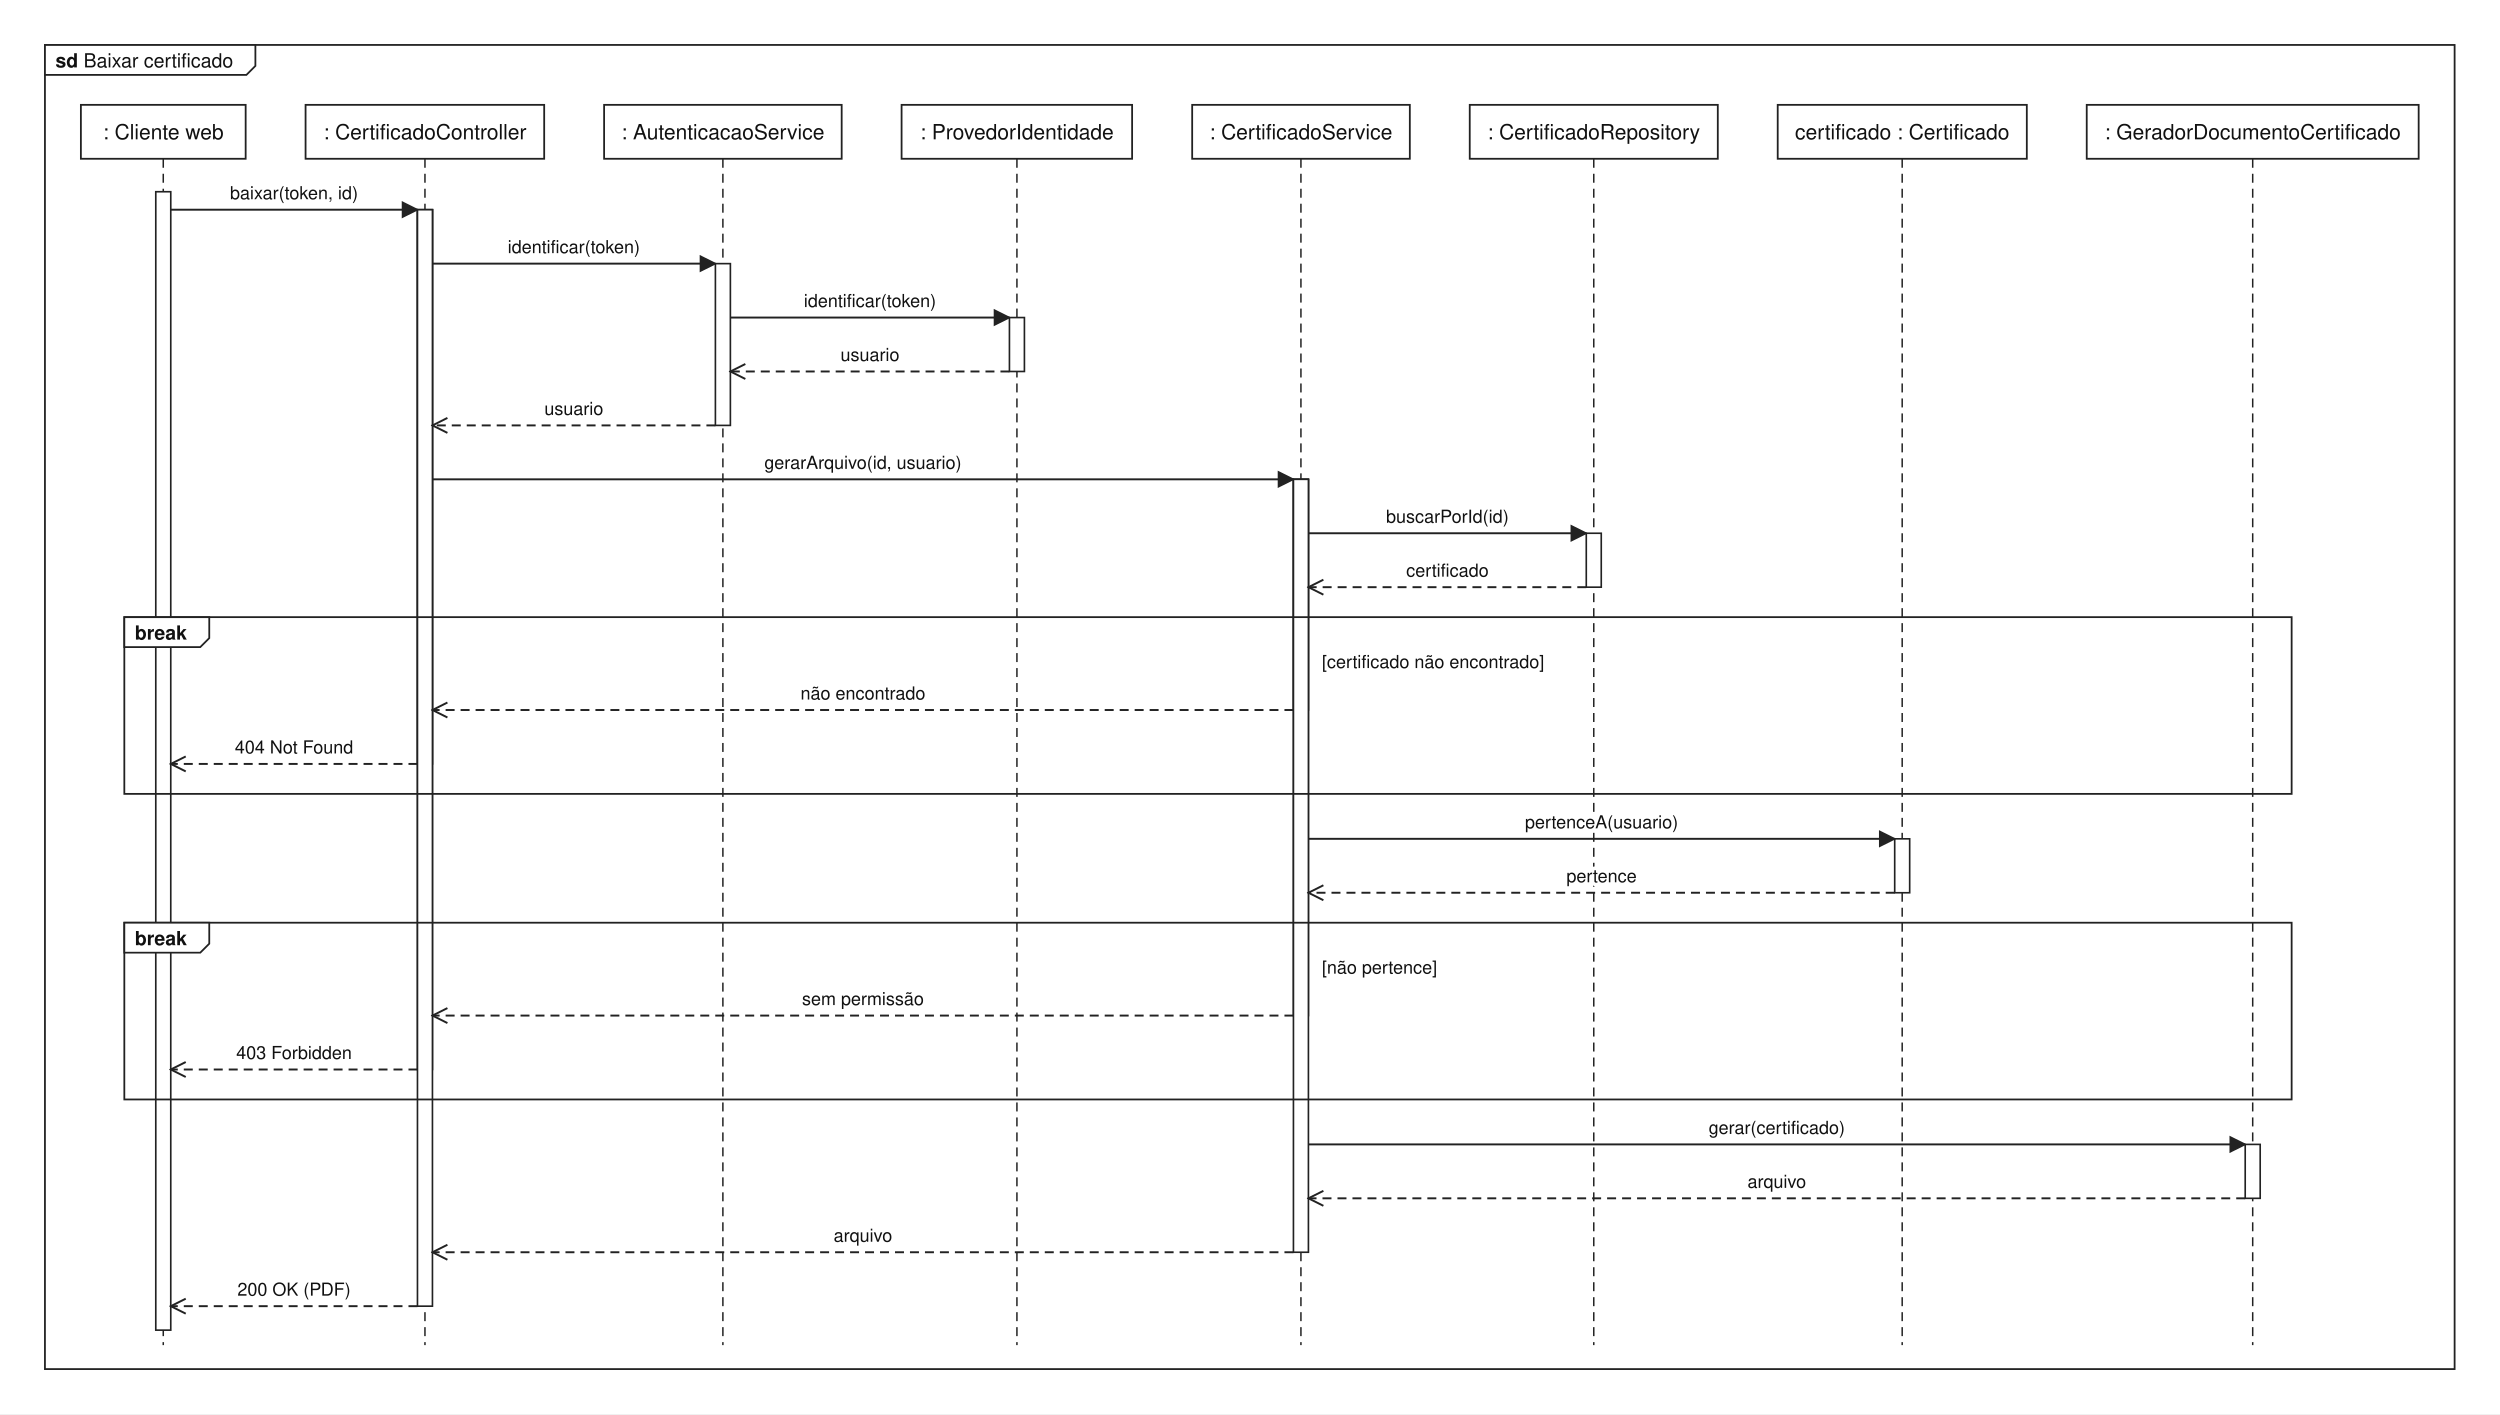
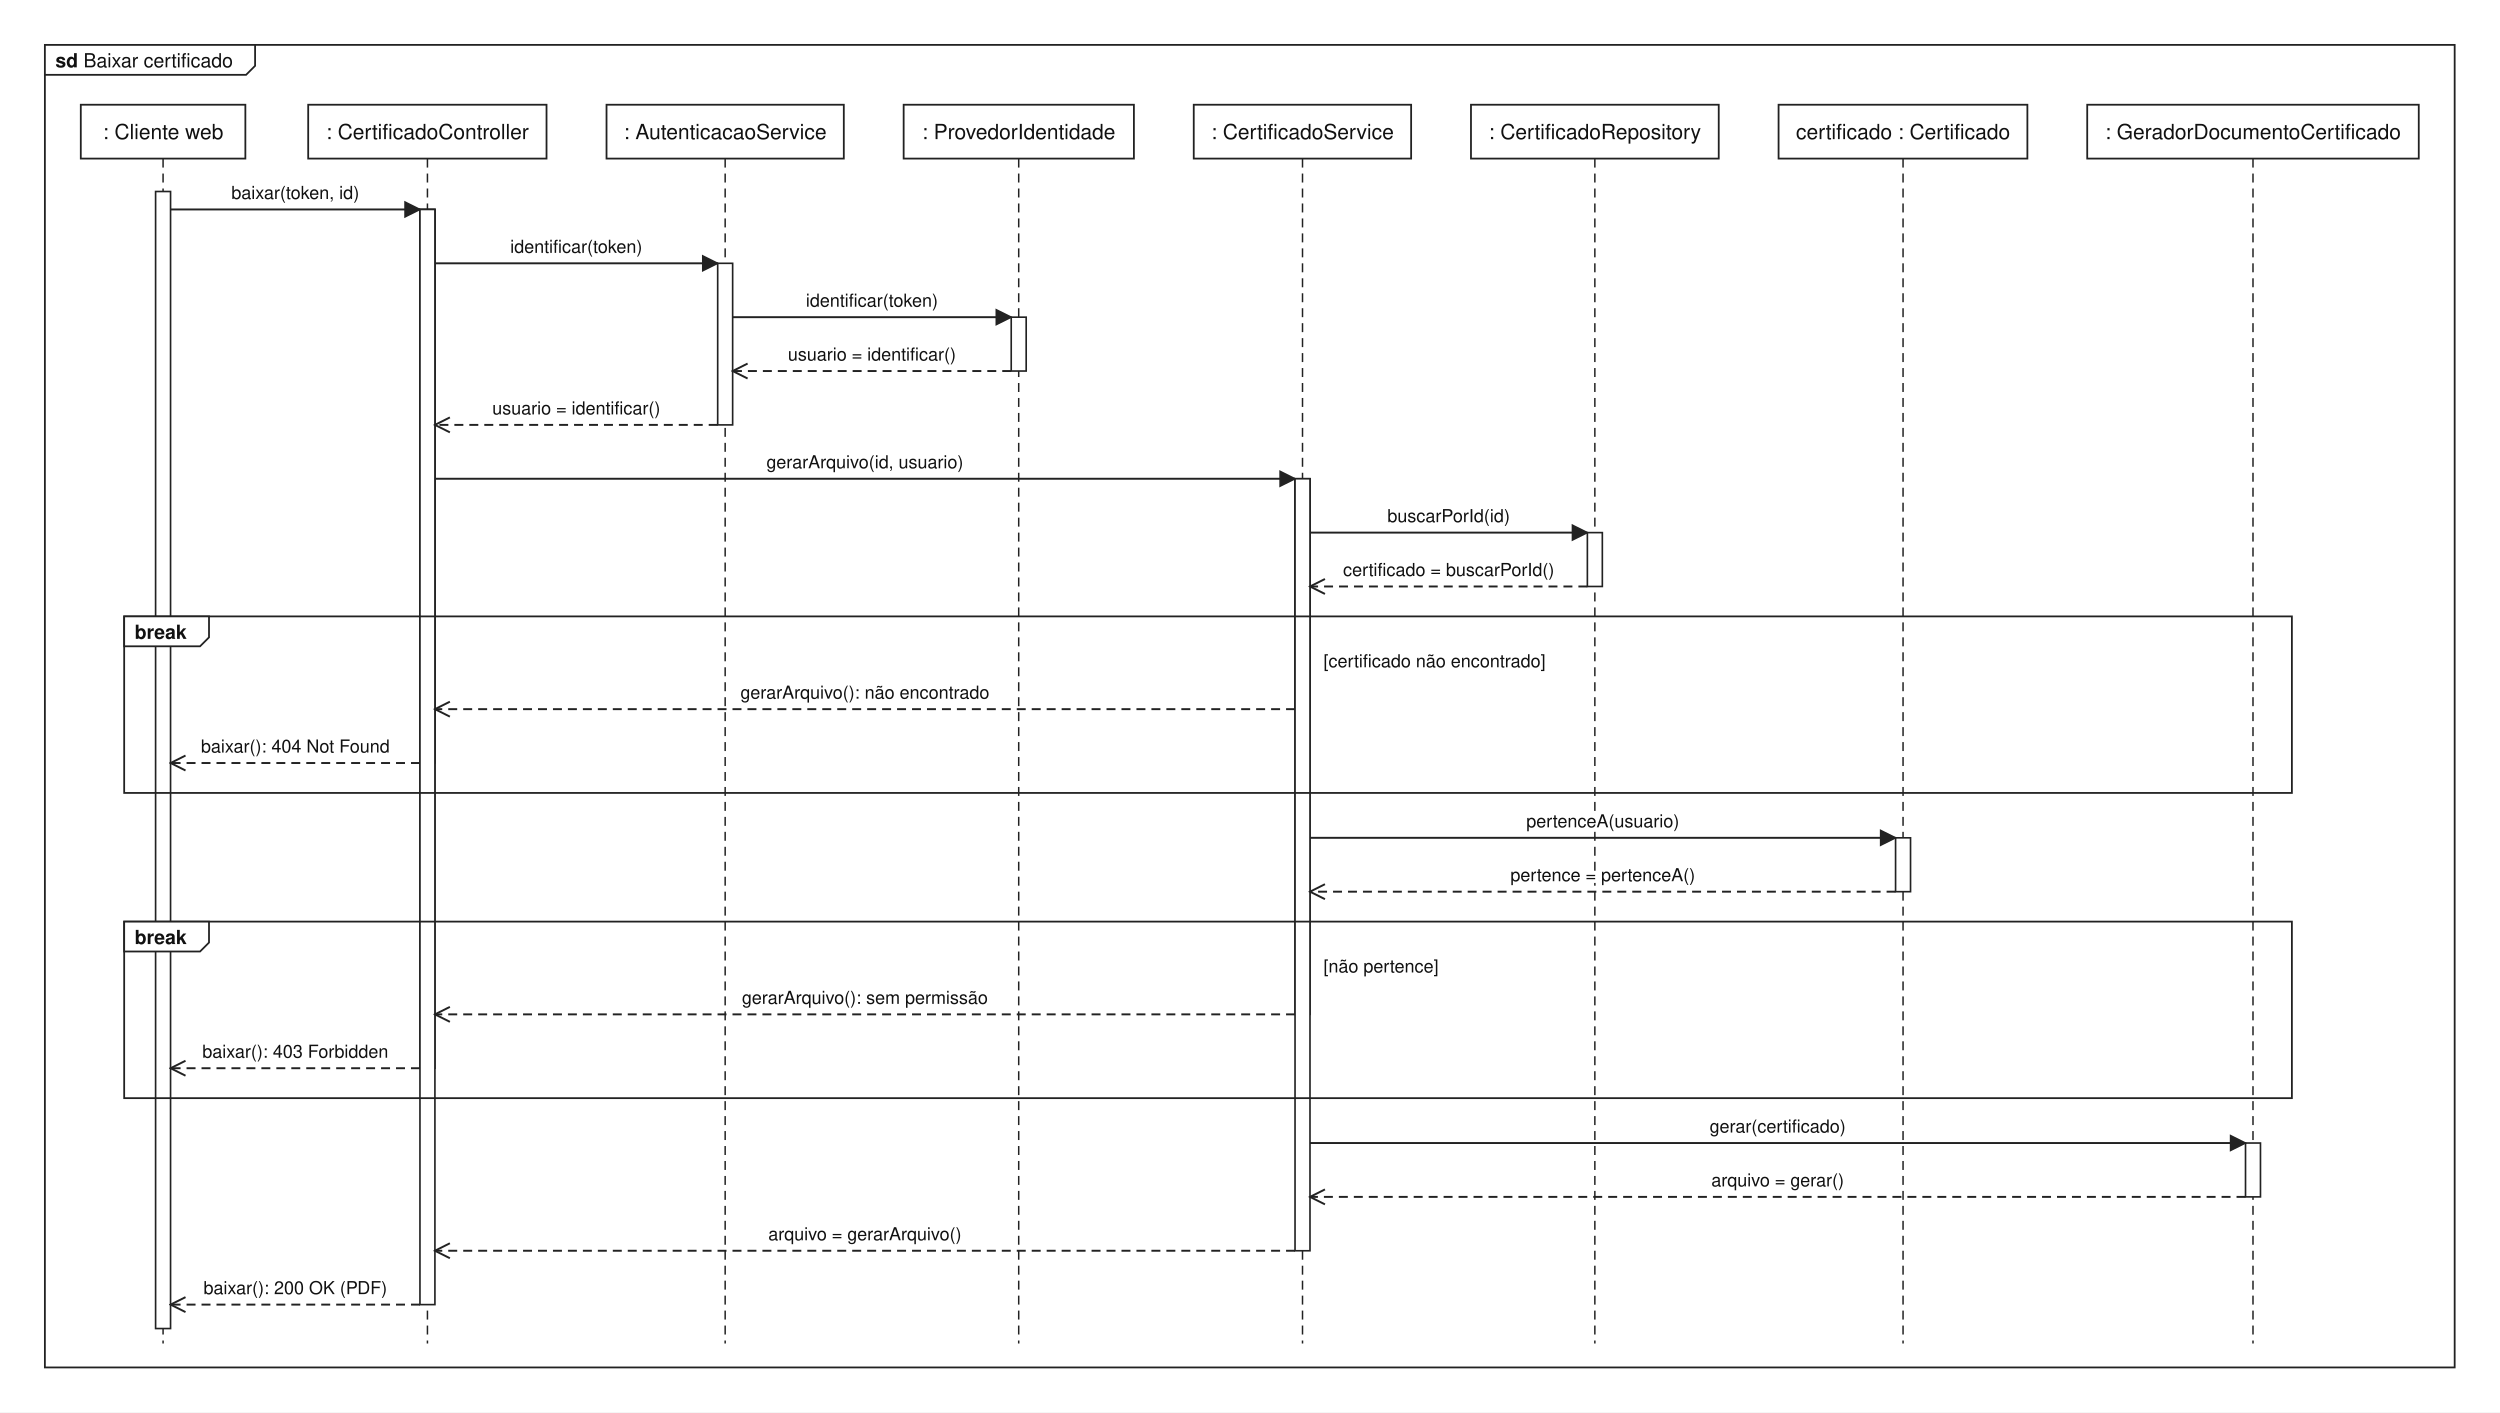
- <svg xmlns="http://www.w3.org/2000/svg" width="1669" height="944" viewBox="0 0 1669 944" font-family="Helvetica, Arial, 'Liberation Sans', sans-serif">
+ <svg xmlns="http://www.w3.org/2000/svg" width="1671" height="944" viewBox="0 0 1671 944" font-family="Helvetica, Arial, 'Liberation Sans', sans-serif">
  <defs>
    <marker id="seta" viewBox="0 0 12 12" refX="11" refY="6" markerWidth="12" markerHeight="12" orient="auto-start-reverse" markerUnits="userSpaceOnUse">
      <path d="M1,1 L11,6 L1,11" fill="none" stroke="#222" stroke-width="1.3" />
    </marker>
    <marker id="seta_cheia" viewBox="0 0 12 12" refX="11" refY="6" markerWidth="12" markerHeight="12" orient="auto-start-reverse" markerUnits="userSpaceOnUse">
      <path d="M1,1 L11,6 L1,11 Z" fill="#222" stroke="#222" stroke-width="1" />
    </marker>
    <marker id="triangulo" viewBox="0 0 16 16" refX="15" refY="8" markerWidth="16" markerHeight="16" orient="auto-start-reverse" markerUnits="userSpaceOnUse">
      <path d="M1,1 L15,8 L1,15 Z" fill="#fff" stroke="#222" stroke-width="1.3" />
    </marker>
    <marker id="losango" viewBox="0 0 22 12" refX="21" refY="6" markerWidth="22" markerHeight="12" orient="auto-start-reverse" markerUnits="userSpaceOnUse">
      <path d="M1,6 L11,1 L21,6 L11,11 Z" fill="#222" stroke="#222" stroke-width="1.2" />
    </marker>
    <marker id="losango_vazio" viewBox="0 0 22 12" refX="21" refY="6" markerWidth="22" markerHeight="12" orient="auto-start-reverse" markerUnits="userSpaceOnUse">
      <path d="M1,6 L11,1 L21,6 L11,11 Z" fill="#fff" stroke="#222" stroke-width="1.2" />
    </marker>
  </defs>
-   <rect width="1669" height="944" fill="#fff" />
-   <rect x="30.0" y="30.0" width="1608.7" height="884.0" fill="none" stroke="#222" stroke-width="1.2" />
+   <rect width="1671" height="944" fill="#fff" />
+   <rect x="30.0" y="30.0" width="1610.7" height="884.0" fill="none" stroke="#222" stroke-width="1.2" />
  <path d="M30.0,30.0 H170.5 V44.0 L164.5,50.0 H30.0 Z" fill="#fff" stroke="#222" stroke-width="1.2" />
  <text x="37.0" y="45.0" font-size="13" text-anchor="start" font-weight="bold" font-style="normal" fill="#111">sd</text>
  <text x="55.8" y="45.0" font-size="13" text-anchor="start" font-weight="normal" font-style="normal" fill="#111">Baixar certificado</text>
  <line x1="109.0" y1="106.0" x2="109.0" y2="898.0" stroke="#222" stroke-width="1" stroke-dasharray="6,4" />
-   <line x1="283.7" y1="106.0" x2="283.7" y2="898.0" stroke="#222" stroke-width="1" stroke-dasharray="6,4" />
-   <line x1="482.6" y1="106.0" x2="482.6" y2="898.0" stroke="#222" stroke-width="1" stroke-dasharray="6,4" />
-   <line x1="678.9" y1="106.0" x2="678.9" y2="898.0" stroke="#222" stroke-width="1" stroke-dasharray="6,4" />
-   <line x1="868.5" y1="106.0" x2="868.5" y2="898.0" stroke="#222" stroke-width="1" stroke-dasharray="6,4" />
-   <line x1="1064.0" y1="106.0" x2="1064.0" y2="898.0" stroke="#222" stroke-width="1" stroke-dasharray="6,4" />
-   <line x1="1269.9" y1="106.0" x2="1269.9" y2="898.0" stroke="#222" stroke-width="1" stroke-dasharray="6,4" />
-   <line x1="1503.9" y1="106.0" x2="1503.9" y2="898.0" stroke="#222" stroke-width="1" stroke-dasharray="6,4" />
+   <line x1="285.7" y1="106.0" x2="285.7" y2="898.0" stroke="#222" stroke-width="1" stroke-dasharray="6,4" />
+   <line x1="484.7" y1="106.0" x2="484.7" y2="898.0" stroke="#222" stroke-width="1" stroke-dasharray="6,4" />
+   <line x1="680.9" y1="106.0" x2="680.9" y2="898.0" stroke="#222" stroke-width="1" stroke-dasharray="6,4" />
+   <line x1="870.6" y1="106.0" x2="870.6" y2="898.0" stroke="#222" stroke-width="1" stroke-dasharray="6,4" />
+   <line x1="1066.0" y1="106.0" x2="1066.0" y2="898.0" stroke="#222" stroke-width="1" stroke-dasharray="6,4" />
+   <line x1="1272.0" y1="106.0" x2="1272.0" y2="898.0" stroke="#222" stroke-width="1" stroke-dasharray="6,4" />
+   <line x1="1505.9" y1="106.0" x2="1505.9" y2="898.0" stroke="#222" stroke-width="1" stroke-dasharray="6,4" />
  <rect x="54.0" y="70.0" width="110.0" height="36.0" fill="#fff" stroke="#222" stroke-width="1.2" />
  <text x="109.0" y="93.0" font-size="14" text-anchor="middle" font-weight="normal" font-style="normal" fill="#111">: Cliente web</text>
-   <rect x="204.0" y="70.0" width="159.3" height="36.0" fill="#fff" stroke="#222" stroke-width="1.2" />
-   <text x="283.7" y="93.0" font-size="14" text-anchor="middle" font-weight="normal" font-style="normal" fill="#111">: CertificadoController</text>
-   <rect x="403.3" y="70.0" width="158.6" height="36.0" fill="#fff" stroke="#222" stroke-width="1.2" />
-   <text x="482.6" y="93.0" font-size="14" text-anchor="middle" font-weight="normal" font-style="normal" fill="#111">: AutenticacaoService</text>
-   <rect x="601.9" y="70.0" width="153.9" height="36.0" fill="#fff" stroke="#222" stroke-width="1.2" />
-   <text x="678.9" y="93.0" font-size="14" text-anchor="middle" font-weight="normal" font-style="normal" fill="#111">: ProvedorIdentidade</text>
-   <rect x="795.9" y="70.0" width="145.3" height="36.0" fill="#fff" stroke="#222" stroke-width="1.2" />
-   <text x="868.5" y="93.0" font-size="14" text-anchor="middle" font-weight="normal" font-style="normal" fill="#111">: CertificadoService</text>
-   <rect x="981.2" y="70.0" width="165.6" height="36.0" fill="#fff" stroke="#222" stroke-width="1.2" />
-   <text x="1064.0" y="93.0" font-size="14" text-anchor="middle" font-weight="normal" font-style="normal" fill="#111">: CertificadoRepository</text>
-   <rect x="1186.8" y="70.0" width="166.3" height="36.0" fill="#fff" stroke="#222" stroke-width="1.2" />
-   <text x="1269.9" y="93.0" font-size="14" text-anchor="middle" font-weight="normal" font-style="normal" fill="#111">certificado : Certificado</text>
-   <rect x="1393.1" y="70.0" width="221.6" height="36.0" fill="#fff" stroke="#222" stroke-width="1.2" />
-   <text x="1503.9" y="93.0" font-size="14" text-anchor="middle" font-weight="normal" font-style="normal" fill="#111">: GeradorDocumentoCertificado</text>
-   <rect x="673.9" y="212.0" width="10.0" height="36.0" fill="#fff" stroke="#222" stroke-width="1.1" />
-   <rect x="477.6" y="176.0" width="10.0" height="108.0" fill="#fff" stroke="#222" stroke-width="1.1" />
-   <rect x="1059.0" y="356.0" width="10.0" height="36.0" fill="#fff" stroke="#222" stroke-width="1.1" />
-   <rect x="863.5" y="320.0" width="10.0" height="154.0" fill="#fff" stroke="#222" stroke-width="1.1" />
-   <rect x="278.7" y="140.0" width="10.0" height="370.0" fill="#fff" stroke="#222" stroke-width="1.1" />
-   <rect x="1264.9" y="560.0" width="10.0" height="36.0" fill="#fff" stroke="#222" stroke-width="1.1" />
-   <rect x="863.5" y="320.0" width="10.0" height="358.0" fill="#fff" stroke="#222" stroke-width="1.1" />
-   <rect x="278.7" y="140.0" width="10.0" height="574.0" fill="#fff" stroke="#222" stroke-width="1.1" />
-   <rect x="1498.9" y="764.0" width="10.0" height="36.0" fill="#fff" stroke="#222" stroke-width="1.1" />
-   <rect x="863.5" y="320.0" width="10.0" height="516.0" fill="#fff" stroke="#222" stroke-width="1.1" />
-   <rect x="278.7" y="140.0" width="10.0" height="732.0" fill="#fff" stroke="#222" stroke-width="1.1" />
+   <rect x="206.0" y="70.0" width="159.3" height="36.0" fill="#fff" stroke="#222" stroke-width="1.2" />
+   <text x="285.7" y="93.0" font-size="14" text-anchor="middle" font-weight="normal" font-style="normal" fill="#111">: CertificadoController</text>
+   <rect x="405.4" y="70.0" width="158.6" height="36.0" fill="#fff" stroke="#222" stroke-width="1.2" />
+   <text x="484.7" y="93.0" font-size="14" text-anchor="middle" font-weight="normal" font-style="normal" fill="#111">: AutenticacaoService</text>
+   <rect x="604.0" y="70.0" width="153.9" height="36.0" fill="#fff" stroke="#222" stroke-width="1.2" />
+   <text x="680.9" y="93.0" font-size="14" text-anchor="middle" font-weight="normal" font-style="normal" fill="#111">: ProvedorIdentidade</text>
+   <rect x="797.9" y="70.0" width="145.3" height="36.0" fill="#fff" stroke="#222" stroke-width="1.2" />
+   <text x="870.6" y="93.0" font-size="14" text-anchor="middle" font-weight="normal" font-style="normal" fill="#111">: CertificadoService</text>
+   <rect x="983.2" y="70.0" width="165.6" height="36.0" fill="#fff" stroke="#222" stroke-width="1.2" />
+   <text x="1066.0" y="93.0" font-size="14" text-anchor="middle" font-weight="normal" font-style="normal" fill="#111">: CertificadoRepository</text>
+   <rect x="1188.8" y="70.0" width="166.3" height="36.0" fill="#fff" stroke="#222" stroke-width="1.2" />
+   <text x="1272.0" y="93.0" font-size="14" text-anchor="middle" font-weight="normal" font-style="normal" fill="#111">certificado : Certificado</text>
+   <rect x="1395.1" y="70.0" width="221.6" height="36.0" fill="#fff" stroke="#222" stroke-width="1.2" />
+   <text x="1505.9" y="93.0" font-size="14" text-anchor="middle" font-weight="normal" font-style="normal" fill="#111">: GeradorDocumentoCertificado</text>
+   <rect x="675.9" y="212.0" width="10.0" height="36.0" fill="#fff" stroke="#222" stroke-width="1.1" />
+   <rect x="479.7" y="176.0" width="10.0" height="108.0" fill="#fff" stroke="#222" stroke-width="1.1" />
+   <rect x="1061.0" y="356.0" width="10.0" height="36.0" fill="#fff" stroke="#222" stroke-width="1.1" />
+   <rect x="865.6" y="320.0" width="10.0" height="154.0" fill="#fff" stroke="#222" stroke-width="1.1" />
+   <rect x="280.7" y="140.0" width="10.0" height="370.0" fill="#fff" stroke="#222" stroke-width="1.1" />
+   <rect x="1267.0" y="560.0" width="10.0" height="36.0" fill="#fff" stroke="#222" stroke-width="1.1" />
+   <rect x="865.6" y="320.0" width="10.0" height="358.0" fill="#fff" stroke="#222" stroke-width="1.1" />
+   <rect x="280.7" y="140.0" width="10.0" height="574.0" fill="#fff" stroke="#222" stroke-width="1.1" />
+   <rect x="1500.9" y="764.0" width="10.0" height="36.0" fill="#fff" stroke="#222" stroke-width="1.1" />
+   <rect x="865.6" y="320.0" width="10.0" height="516.0" fill="#fff" stroke="#222" stroke-width="1.1" />
+   <rect x="280.7" y="140.0" width="10.0" height="732.0" fill="#fff" stroke="#222" stroke-width="1.1" />
  <rect x="104.0" y="128.0" width="10.0" height="760.0" fill="#fff" stroke="#222" stroke-width="1.1" />
-   <rect x="83.0" y="412.0" width="1446.9" height="118.0" fill="none" stroke="#222" stroke-width="1.2" />
+   <rect x="83.0" y="412.0" width="1448.9" height="118.0" fill="none" stroke="#222" stroke-width="1.2" />
  <path d="M83.0,412.0 H139.7 V426.0 L133.7,432.0 H83.0 Z" fill="#fff" stroke="#222" stroke-width="1.2" />
  <text x="90.0" y="427.0" font-size="13" text-anchor="start" font-weight="bold" font-style="normal" fill="#111">break</text>
-   <text x="882.5" y="446.0" font-size="12" text-anchor="start" stroke="#fff" stroke-width="5" stroke-linejoin="round" paint-order="stroke" font-weight="normal" font-style="normal" fill="#111">[certificado não encontrado]</text>
-   <rect x="83.0" y="616.0" width="1446.9" height="118.0" fill="none" stroke="#222" stroke-width="1.2" />
+   <text x="884.6" y="446.0" font-size="12" text-anchor="start" stroke="#fff" stroke-width="5" stroke-linejoin="round" paint-order="stroke" font-weight="normal" font-style="normal" fill="#111">[certificado não encontrado]</text>
+   <rect x="83.0" y="616.0" width="1448.9" height="118.0" fill="none" stroke="#222" stroke-width="1.2" />
  <path d="M83.0,616.0 H139.7 V630.0 L133.7,636.0 H83.0 Z" fill="#fff" stroke="#222" stroke-width="1.2" />
  <text x="90.0" y="631.0" font-size="13" text-anchor="start" font-weight="bold" font-style="normal" fill="#111">break</text>
-   <text x="882.5" y="650.0" font-size="12" text-anchor="start" stroke="#fff" stroke-width="5" stroke-linejoin="round" paint-order="stroke" font-weight="normal" font-style="normal" fill="#111">[não pertence]</text>
-   <polyline points="114.0,140.0 278.7,140.0" fill="none" stroke="#222" stroke-width="1.3" marker-end="url(#seta_cheia)" />
-   <text x="196.3" y="133.0" font-size="12" text-anchor="middle" stroke="#fff" stroke-width="5" stroke-linejoin="round" paint-order="stroke" font-weight="normal" font-style="normal" fill="#111">baixar(token, id)</text>
-   <polyline points="288.7,176.0 477.6,176.0" fill="none" stroke="#222" stroke-width="1.3" marker-end="url(#seta_cheia)" />
-   <text x="383.1" y="169.0" font-size="12" text-anchor="middle" stroke="#fff" stroke-width="5" stroke-linejoin="round" paint-order="stroke" font-weight="normal" font-style="normal" fill="#111">identificar(token)</text>
-   <polyline points="487.6,212.0 673.9,212.0" fill="none" stroke="#222" stroke-width="1.3" marker-end="url(#seta_cheia)" />
-   <text x="580.8" y="205.0" font-size="12" text-anchor="middle" stroke="#fff" stroke-width="5" stroke-linejoin="round" paint-order="stroke" font-weight="normal" font-style="normal" fill="#111">identificar(token)</text>
-   <polyline points="673.9,248.0 487.6,248.0" fill="none" stroke="#222" stroke-width="1.3" stroke-dasharray="6,4" marker-end="url(#seta)" />
-   <text x="580.8" y="241.0" font-size="12" text-anchor="middle" stroke="#fff" stroke-width="5" stroke-linejoin="round" paint-order="stroke" font-weight="normal" font-style="normal" fill="#111">usuario</text>
-   <polyline points="477.6,284.0 288.7,284.0" fill="none" stroke="#222" stroke-width="1.3" stroke-dasharray="6,4" marker-end="url(#seta)" />
-   <text x="383.1" y="277.0" font-size="12" text-anchor="middle" stroke="#fff" stroke-width="5" stroke-linejoin="round" paint-order="stroke" font-weight="normal" font-style="normal" fill="#111">usuario</text>
-   <polyline points="288.7,320.0 863.5,320.0" fill="none" stroke="#222" stroke-width="1.3" marker-end="url(#seta_cheia)" />
-   <text x="576.1" y="313.0" font-size="12" text-anchor="middle" stroke="#fff" stroke-width="5" stroke-linejoin="round" paint-order="stroke" font-weight="normal" font-style="normal" fill="#111">gerarArquivo(id, usuario)</text>
-   <polyline points="873.5,356.0 1059.0,356.0" fill="none" stroke="#222" stroke-width="1.3" marker-end="url(#seta_cheia)" />
-   <text x="966.3" y="349.0" font-size="12" text-anchor="middle" stroke="#fff" stroke-width="5" stroke-linejoin="round" paint-order="stroke" font-weight="normal" font-style="normal" fill="#111">buscarPorId(id)</text>
-   <polyline points="1059.0,392.0 873.5,392.0" fill="none" stroke="#222" stroke-width="1.3" stroke-dasharray="6,4" marker-end="url(#seta)" />
-   <text x="966.3" y="385.0" font-size="12" text-anchor="middle" stroke="#fff" stroke-width="5" stroke-linejoin="round" paint-order="stroke" font-weight="normal" font-style="normal" fill="#111">certificado</text>
-   <polyline points="863.5,474.0 288.7,474.0" fill="none" stroke="#222" stroke-width="1.3" stroke-dasharray="6,4" marker-end="url(#seta)" />
-   <text x="576.1" y="467.0" font-size="12" text-anchor="middle" stroke="#fff" stroke-width="5" stroke-linejoin="round" paint-order="stroke" font-weight="normal" font-style="normal" fill="#111">não encontrado</text>
-   <polyline points="278.7,510.0 114.0,510.0" fill="none" stroke="#222" stroke-width="1.3" stroke-dasharray="6,4" marker-end="url(#seta)" />
-   <text x="196.3" y="503.0" font-size="12" text-anchor="middle" stroke="#fff" stroke-width="5" stroke-linejoin="round" paint-order="stroke" font-weight="normal" font-style="normal" fill="#111">404 Not Found</text>
-   <polyline points="873.5,560.0 1264.9,560.0" fill="none" stroke="#222" stroke-width="1.3" marker-end="url(#seta_cheia)" />
-   <text x="1069.2" y="553.0" font-size="12" text-anchor="middle" stroke="#fff" stroke-width="5" stroke-linejoin="round" paint-order="stroke" font-weight="normal" font-style="normal" fill="#111">pertenceA(usuario)</text>
-   <polyline points="1264.9,596.0 873.5,596.0" fill="none" stroke="#222" stroke-width="1.3" stroke-dasharray="6,4" marker-end="url(#seta)" />
-   <text x="1069.2" y="589.0" font-size="12" text-anchor="middle" stroke="#fff" stroke-width="5" stroke-linejoin="round" paint-order="stroke" font-weight="normal" font-style="normal" fill="#111">pertence</text>
-   <polyline points="863.5,678.0 288.7,678.0" fill="none" stroke="#222" stroke-width="1.3" stroke-dasharray="6,4" marker-end="url(#seta)" />
-   <text x="576.1" y="671.0" font-size="12" text-anchor="middle" stroke="#fff" stroke-width="5" stroke-linejoin="round" paint-order="stroke" font-weight="normal" font-style="normal" fill="#111">sem permissão</text>
-   <polyline points="278.7,714.0 114.0,714.0" fill="none" stroke="#222" stroke-width="1.3" stroke-dasharray="6,4" marker-end="url(#seta)" />
-   <text x="196.3" y="707.0" font-size="12" text-anchor="middle" stroke="#fff" stroke-width="5" stroke-linejoin="round" paint-order="stroke" font-weight="normal" font-style="normal" fill="#111">403 Forbidden</text>
-   <polyline points="873.5,764.0 1498.9,764.0" fill="none" stroke="#222" stroke-width="1.3" marker-end="url(#seta_cheia)" />
-   <text x="1186.2" y="757.0" font-size="12" text-anchor="middle" stroke="#fff" stroke-width="5" stroke-linejoin="round" paint-order="stroke" font-weight="normal" font-style="normal" fill="#111">gerar(certificado)</text>
-   <polyline points="1498.9,800.0 873.5,800.0" fill="none" stroke="#222" stroke-width="1.3" stroke-dasharray="6,4" marker-end="url(#seta)" />
-   <text x="1186.2" y="793.0" font-size="12" text-anchor="middle" stroke="#fff" stroke-width="5" stroke-linejoin="round" paint-order="stroke" font-weight="normal" font-style="normal" fill="#111">arquivo</text>
-   <polyline points="863.5,836.0 288.7,836.0" fill="none" stroke="#222" stroke-width="1.3" stroke-dasharray="6,4" marker-end="url(#seta)" />
-   <text x="576.1" y="829.0" font-size="12" text-anchor="middle" stroke="#fff" stroke-width="5" stroke-linejoin="round" paint-order="stroke" font-weight="normal" font-style="normal" fill="#111">arquivo</text>
-   <polyline points="278.7,872.0 114.0,872.0" fill="none" stroke="#222" stroke-width="1.3" stroke-dasharray="6,4" marker-end="url(#seta)" />
-   <text x="196.3" y="865.0" font-size="12" text-anchor="middle" stroke="#fff" stroke-width="5" stroke-linejoin="round" paint-order="stroke" font-weight="normal" font-style="normal" fill="#111">200 OK (PDF)</text>
+   <text x="884.6" y="650.0" font-size="12" text-anchor="start" stroke="#fff" stroke-width="5" stroke-linejoin="round" paint-order="stroke" font-weight="normal" font-style="normal" fill="#111">[não pertence]</text>
+   <polyline points="114.0,140.0 280.7,140.0" fill="none" stroke="#222" stroke-width="1.3" marker-end="url(#seta_cheia)" />
+   <text x="197.4" y="133.0" font-size="12" text-anchor="middle" stroke="#fff" stroke-width="5" stroke-linejoin="round" paint-order="stroke" font-weight="normal" font-style="normal" fill="#111">baixar(token, id)</text>
+   <polyline points="290.7,176.0 479.7,176.0" fill="none" stroke="#222" stroke-width="1.3" marker-end="url(#seta_cheia)" />
+   <text x="385.2" y="169.0" font-size="12" text-anchor="middle" stroke="#fff" stroke-width="5" stroke-linejoin="round" paint-order="stroke" font-weight="normal" font-style="normal" fill="#111">identificar(token)</text>
+   <polyline points="489.7,212.0 675.9,212.0" fill="none" stroke="#222" stroke-width="1.3" marker-end="url(#seta_cheia)" />
+   <text x="582.8" y="205.0" font-size="12" text-anchor="middle" stroke="#fff" stroke-width="5" stroke-linejoin="round" paint-order="stroke" font-weight="normal" font-style="normal" fill="#111">identificar(token)</text>
+   <polyline points="675.9,248.0 489.7,248.0" fill="none" stroke="#222" stroke-width="1.3" stroke-dasharray="6,4" marker-end="url(#seta)" />
+   <text x="582.8" y="241.0" font-size="12" text-anchor="middle" stroke="#fff" stroke-width="5" stroke-linejoin="round" paint-order="stroke" font-weight="normal" font-style="normal" fill="#111">usuario = identificar()</text>
+   <polyline points="479.7,284.0 290.7,284.0" fill="none" stroke="#222" stroke-width="1.3" stroke-dasharray="6,4" marker-end="url(#seta)" />
+   <text x="385.2" y="277.0" font-size="12" text-anchor="middle" stroke="#fff" stroke-width="5" stroke-linejoin="round" paint-order="stroke" font-weight="normal" font-style="normal" fill="#111">usuario = identificar()</text>
+   <polyline points="290.7,320.0 865.6,320.0" fill="none" stroke="#222" stroke-width="1.3" marker-end="url(#seta_cheia)" />
+   <text x="578.1" y="313.0" font-size="12" text-anchor="middle" stroke="#fff" stroke-width="5" stroke-linejoin="round" paint-order="stroke" font-weight="normal" font-style="normal" fill="#111">gerarArquivo(id, usuario)</text>
+   <polyline points="875.6,356.0 1061.0,356.0" fill="none" stroke="#222" stroke-width="1.3" marker-end="url(#seta_cheia)" />
+   <text x="968.3" y="349.0" font-size="12" text-anchor="middle" stroke="#fff" stroke-width="5" stroke-linejoin="round" paint-order="stroke" font-weight="normal" font-style="normal" fill="#111">buscarPorId(id)</text>
+   <polyline points="1061.0,392.0 875.6,392.0" fill="none" stroke="#222" stroke-width="1.3" stroke-dasharray="6,4" marker-end="url(#seta)" />
+   <text x="968.3" y="385.0" font-size="12" text-anchor="middle" stroke="#fff" stroke-width="5" stroke-linejoin="round" paint-order="stroke" font-weight="normal" font-style="normal" fill="#111">certificado = buscarPorId()</text>
+   <polyline points="865.6,474.0 290.7,474.0" fill="none" stroke="#222" stroke-width="1.3" stroke-dasharray="6,4" marker-end="url(#seta)" />
+   <text x="578.1" y="467.0" font-size="12" text-anchor="middle" stroke="#fff" stroke-width="5" stroke-linejoin="round" paint-order="stroke" font-weight="normal" font-style="normal" fill="#111">gerarArquivo(): não encontrado</text>
+   <polyline points="280.7,510.0 114.0,510.0" fill="none" stroke="#222" stroke-width="1.3" stroke-dasharray="6,4" marker-end="url(#seta)" />
+   <text x="197.4" y="503.0" font-size="12" text-anchor="middle" stroke="#fff" stroke-width="5" stroke-linejoin="round" paint-order="stroke" font-weight="normal" font-style="normal" fill="#111">baixar(): 404 Not Found</text>
+   <polyline points="875.6,560.0 1267.0,560.0" fill="none" stroke="#222" stroke-width="1.3" marker-end="url(#seta_cheia)" />
+   <text x="1071.3" y="553.0" font-size="12" text-anchor="middle" stroke="#fff" stroke-width="5" stroke-linejoin="round" paint-order="stroke" font-weight="normal" font-style="normal" fill="#111">pertenceA(usuario)</text>
+   <polyline points="1267.0,596.0 875.6,596.0" fill="none" stroke="#222" stroke-width="1.3" stroke-dasharray="6,4" marker-end="url(#seta)" />
+   <text x="1071.3" y="589.0" font-size="12" text-anchor="middle" stroke="#fff" stroke-width="5" stroke-linejoin="round" paint-order="stroke" font-weight="normal" font-style="normal" fill="#111">pertence = pertenceA()</text>
+   <polyline points="865.6,678.0 290.7,678.0" fill="none" stroke="#222" stroke-width="1.3" stroke-dasharray="6,4" marker-end="url(#seta)" />
+   <text x="578.1" y="671.0" font-size="12" text-anchor="middle" stroke="#fff" stroke-width="5" stroke-linejoin="round" paint-order="stroke" font-weight="normal" font-style="normal" fill="#111">gerarArquivo(): sem permissão</text>
+   <polyline points="280.7,714.0 114.0,714.0" fill="none" stroke="#222" stroke-width="1.3" stroke-dasharray="6,4" marker-end="url(#seta)" />
+   <text x="197.4" y="707.0" font-size="12" text-anchor="middle" stroke="#fff" stroke-width="5" stroke-linejoin="round" paint-order="stroke" font-weight="normal" font-style="normal" fill="#111">baixar(): 403 Forbidden</text>
+   <polyline points="875.6,764.0 1500.9,764.0" fill="none" stroke="#222" stroke-width="1.3" marker-end="url(#seta_cheia)" />
+   <text x="1188.2" y="757.0" font-size="12" text-anchor="middle" stroke="#fff" stroke-width="5" stroke-linejoin="round" paint-order="stroke" font-weight="normal" font-style="normal" fill="#111">gerar(certificado)</text>
+   <polyline points="1500.9,800.0 875.6,800.0" fill="none" stroke="#222" stroke-width="1.3" stroke-dasharray="6,4" marker-end="url(#seta)" />
+   <text x="1188.2" y="793.0" font-size="12" text-anchor="middle" stroke="#fff" stroke-width="5" stroke-linejoin="round" paint-order="stroke" font-weight="normal" font-style="normal" fill="#111">arquivo = gerar()</text>
+   <polyline points="865.6,836.0 290.7,836.0" fill="none" stroke="#222" stroke-width="1.3" stroke-dasharray="6,4" marker-end="url(#seta)" />
+   <text x="578.1" y="829.0" font-size="12" text-anchor="middle" stroke="#fff" stroke-width="5" stroke-linejoin="round" paint-order="stroke" font-weight="normal" font-style="normal" fill="#111">arquivo = gerarArquivo()</text>
+   <polyline points="280.7,872.0 114.0,872.0" fill="none" stroke="#222" stroke-width="1.3" stroke-dasharray="6,4" marker-end="url(#seta)" />
+   <text x="197.4" y="865.0" font-size="12" text-anchor="middle" stroke="#fff" stroke-width="5" stroke-linejoin="round" paint-order="stroke" font-weight="normal" font-style="normal" fill="#111">baixar(): 200 OK (PDF)</text>
</svg>
